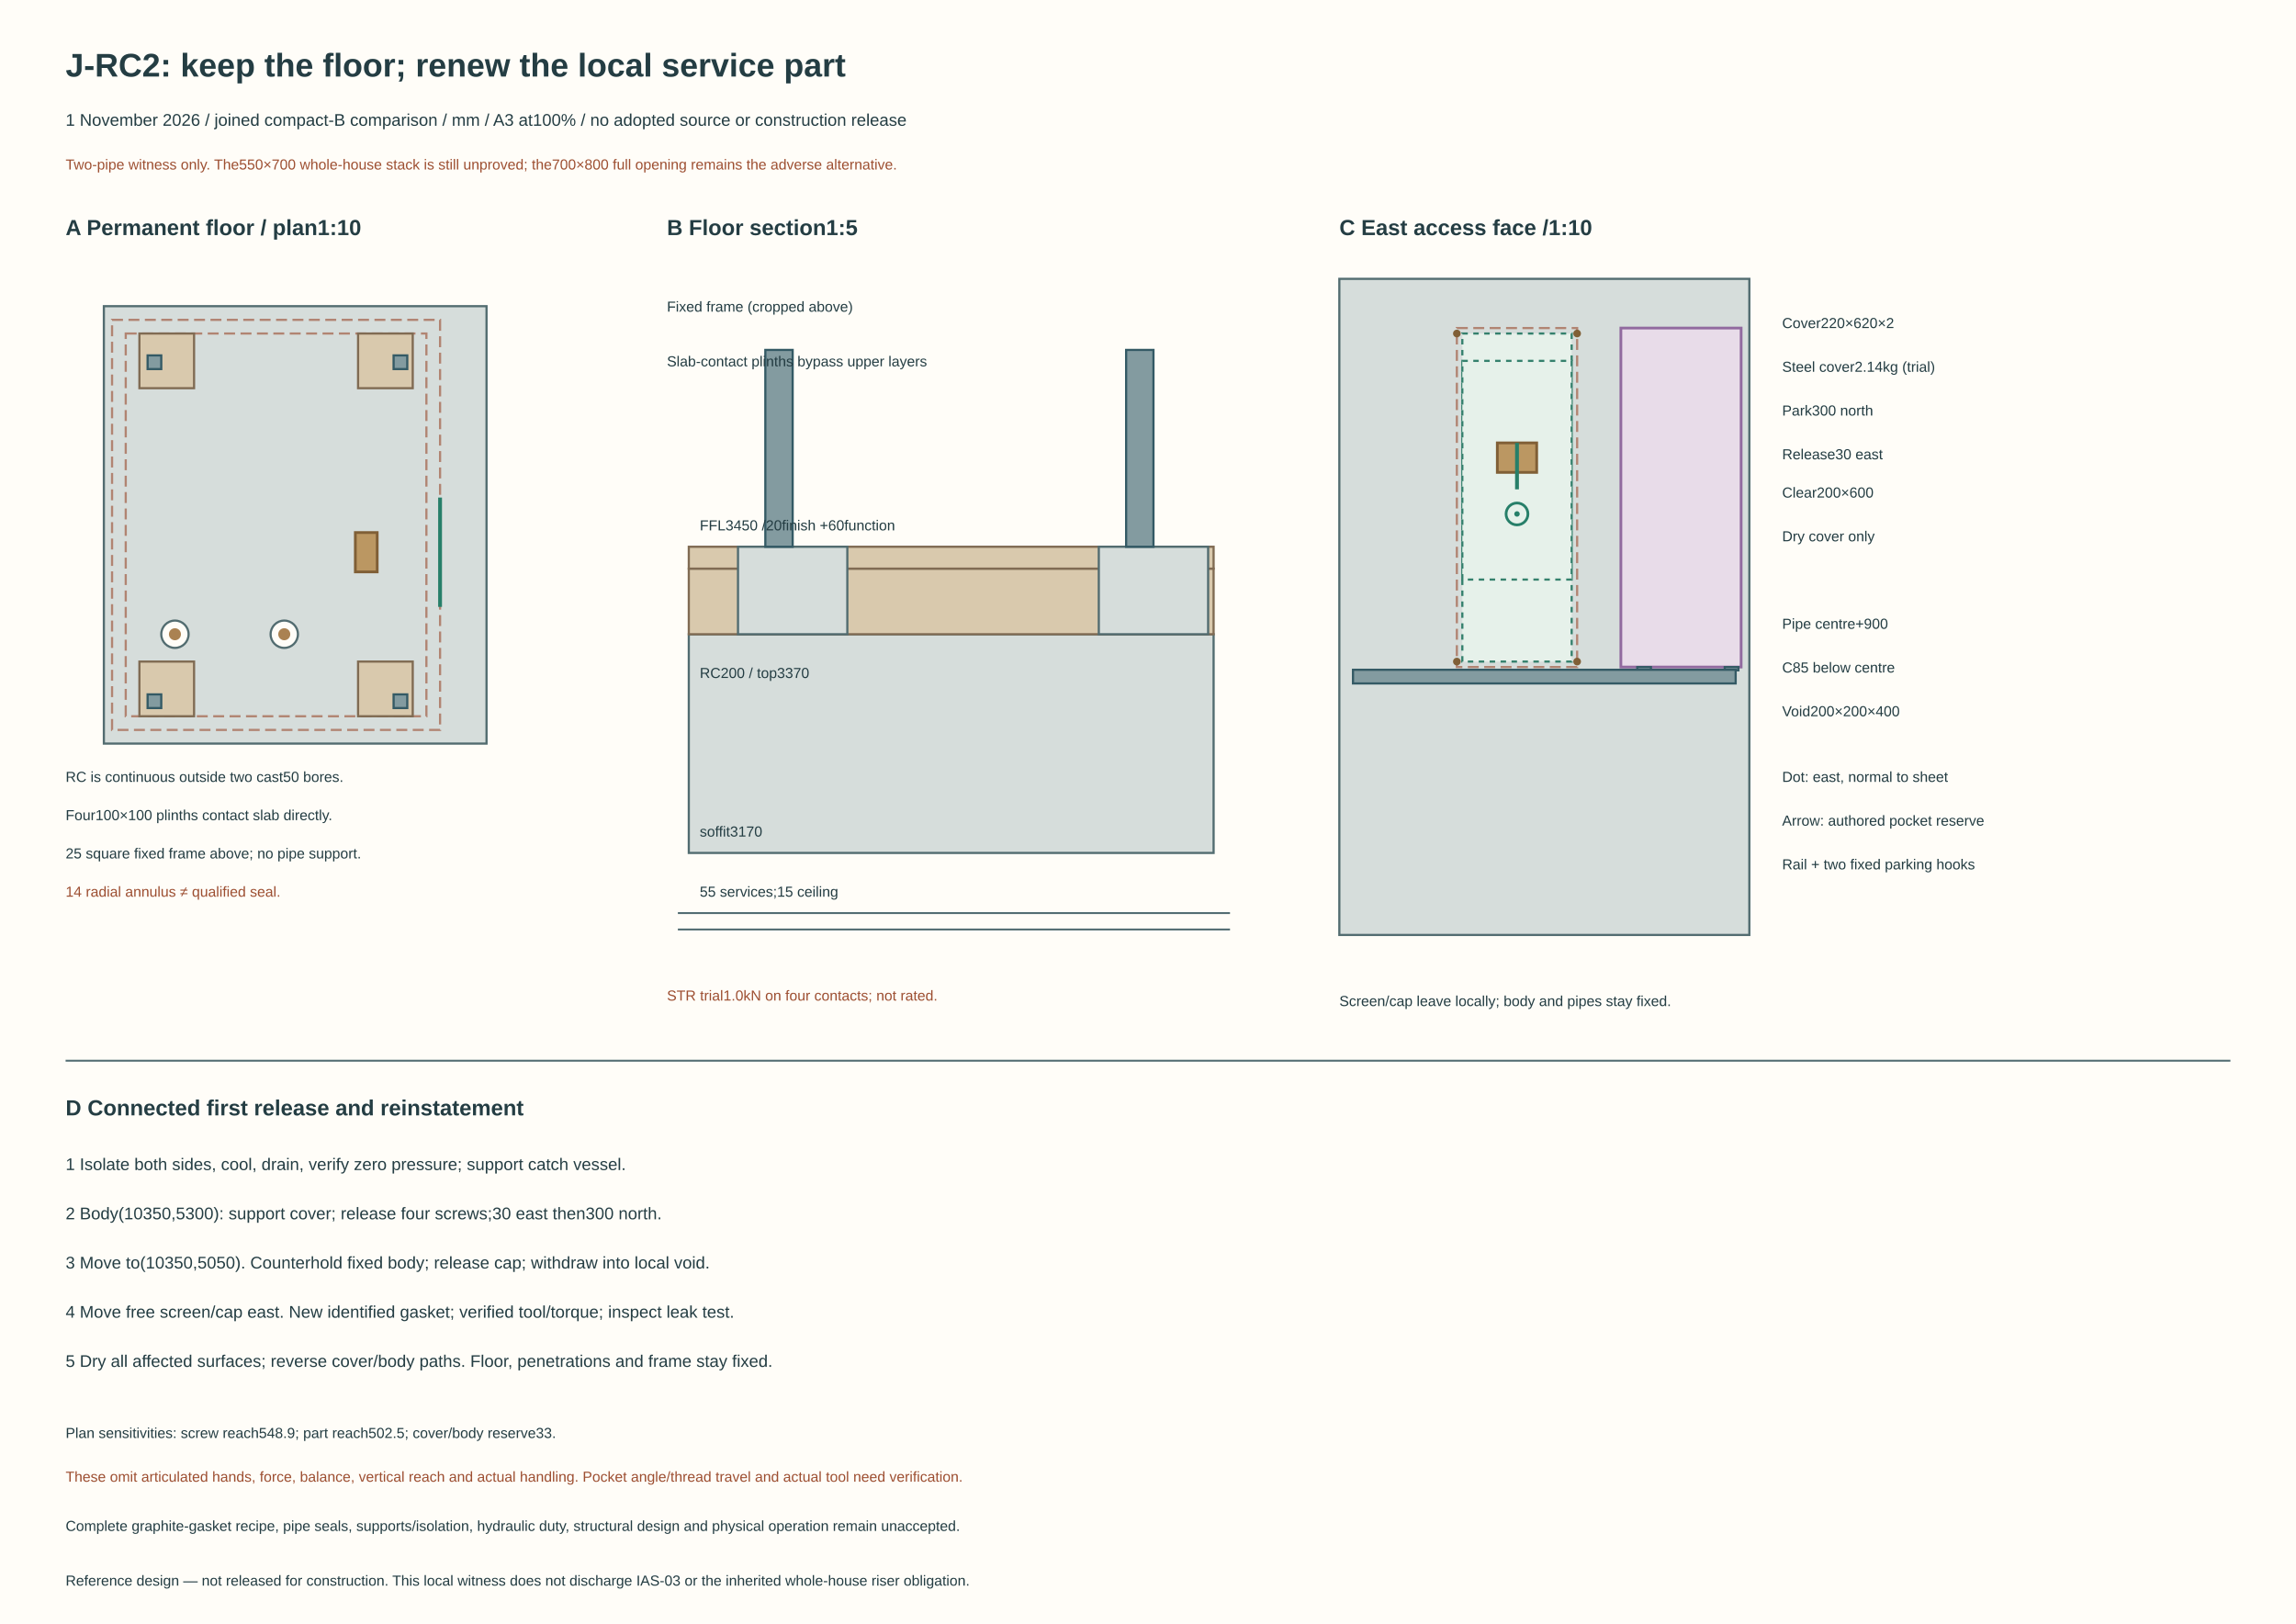
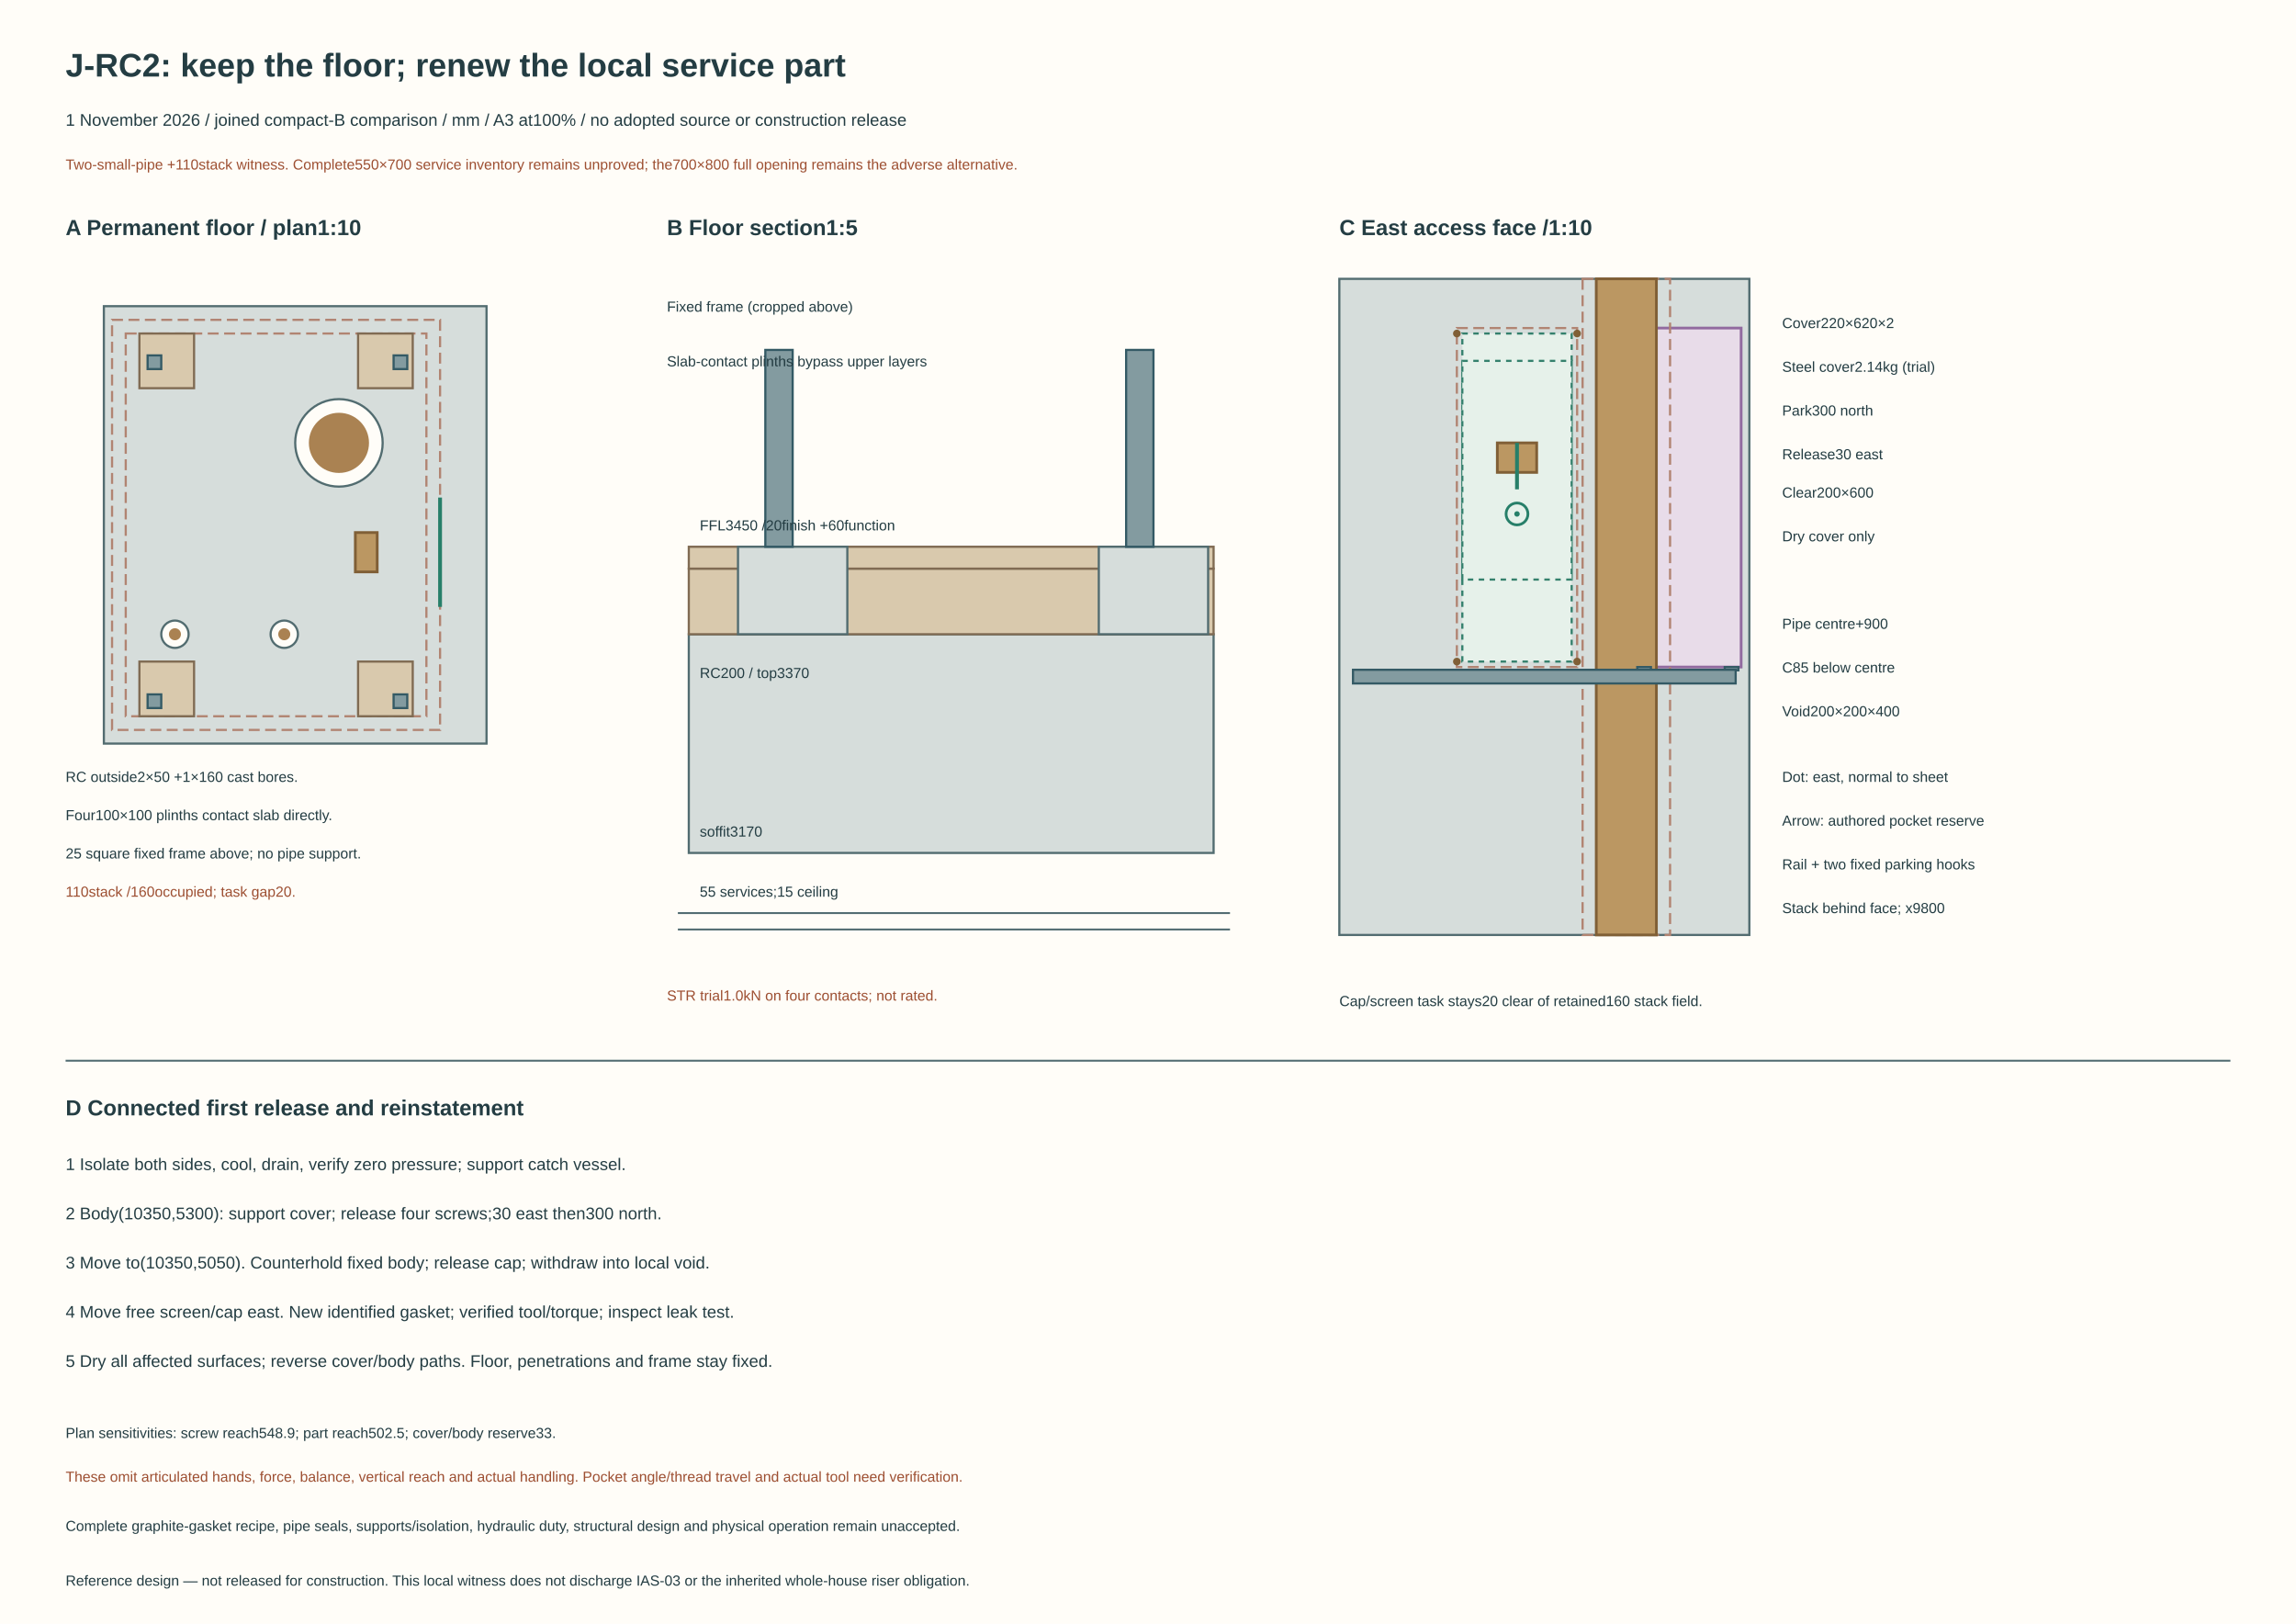
<svg xmlns="http://www.w3.org/2000/svg" width="420mm" height="297mm" viewBox="0 0 420 297">
  <rect width="420" height="297" fill="#fffdf8" />
  <style>text{font-family:Arial,sans-serif;font-size:3.1px;fill:#243d43}.title{font-size:6px;font-weight:bold}.head{font-size:4px;font-weight:bold}.small{font-size:2.65px}.line{stroke:#536d73;stroke-width:.35;fill:none}.fixed{fill:#d6dddb;stroke:#526c70;stroke-width:.4}.floor{fill:#d9c9ad;stroke:#806b53;stroke-width:.4}.frame{fill:#839ba0;stroke:#345a65;stroke-width:.4}.void{fill:#e6f1ea;stroke:#35816d;stroke-width:.4;stroke-dasharray:1,1}.part{fill:#bb9762;stroke:#805f36;stroke-width:.5}.panel{fill:#e8dce9;stroke:#916a9f;stroke-width:.5}.motion{fill:none;stroke:#277f69;stroke-width:.7}.warn{fill:#9d4f32}.old{fill:none;stroke:#b18472;stroke-dasharray:2,1;stroke-width:.4}</style>
  <text x="12" y="14" class="title">J-RC2: keep the floor; renew the local service part</text>
  <text x="12" y="23" class="">1 November 2026 / joined compact-B comparison / mm / A3 at100% / no adopted source or construction release</text>
-   <text x="12" y="31" class="small warn">Two-pipe witness only. The550×700 whole-house stack is still unproved; the700×800 full opening remains the adverse alternative.</text>
+   <text x="12" y="31" class="small warn">Two-small-pipe +110stack witness. Complete550×700 service inventory remains unproved; the700×800 full opening remains the adverse alternative.</text>
  <text x="12" y="43" class="head">A  Permanent floor / plan1:10</text>
  <rect x="19" y="56" width="70" height="80" class="fixed" />
  <rect x="23" y="61" width="55" height="70" class="old" />
  <rect x="20.5" y="58.5" width="60" height="75" class="old" />
  <rect x="25.5" y="121" width="10" height="10" class="floor" />
  <rect x="65.5" y="121" width="10" height="10" class="floor" />
  <rect x="25.5" y="61" width="10" height="10" class="floor" />
  <rect x="65.5" y="61" width="10" height="10" class="floor" />
  <rect x="27" y="127" width="2.5" height="2.5" class="frame" />
  <rect x="72" y="127" width="2.5" height="2.5" class="frame" />
  <rect x="27" y="65" width="2.5" height="2.5" class="frame" />
  <rect x="72" y="65" width="2.5" height="2.5" class="frame" />
  <circle cx="32" cy="116" r="2.5" fill="#fffdf8" stroke="#526c70" stroke-width=".4" />
  <circle cx="52" cy="116" r="2.5" fill="#fffdf8" stroke="#526c70" stroke-width=".4" />
+   <circle cx="62" cy="81" r="8" fill="#fffdf8" stroke="#526c70" stroke-width=".4" />
  <circle cx="32" cy="116" r="1.1" fill="#aa8252" />
  <circle cx="52" cy="116" r="1.1" fill="#aa8252" />
+   <circle cx="62" cy="81" r="5.5" fill="#aa8252" />
  <rect x="65" y="97.4" width="4" height="7.2" class="part" />
  <path d="M80.5,111L80.5,91" class="motion" />
-   <text x="12" y="143" class="small">RC is continuous outside two cast50 bores.</text>
+   <text x="12" y="143" class="small">RC outside2×50 +1×160 cast bores.</text>
  <text x="12" y="150" class="small">Four100×100 plinths contact slab directly.</text>
  <text x="12" y="157" class="small">25 square fixed frame above; no pipe support.</text>
-   <text x="12" y="164" class="small warn">14 radial annulus ≠ qualified seal.</text>
+   <text x="12" y="164" class="small warn">110stack /160occupied; task gap20.</text>
  <text x="122" y="43" class="head">B  Floor section1:5</text>
  <rect x="126" y="116" width="96" height="40" class="fixed" />
  <rect x="126" y="104" width="96" height="12" class="floor" />
  <rect x="126" y="100" width="96" height="4" class="floor" />
  <rect x="135" y="100" width="20" height="16" class="fixed" />
  <rect x="201" y="100" width="20" height="16" class="fixed" />
  <rect x="140" y="64" width="5" height="36" class="frame" />
  <rect x="206" y="64" width="5" height="36" class="frame" />
  <path d="M124,167L225,167" class="line" />
  <path d="M124,170L225,170" class="line" />
  <text x="122" y="57" class="small">Fixed frame (cropped above)</text>
  <text x="122" y="67" class="small">Slab-contact plinths bypass upper layers</text>
  <text x="128" y="97" class="small">FFL3450 /20finish +60function</text>
  <text x="128" y="124" class="small">RC200 / top3370</text>
  <text x="128" y="153" class="small">soffit3170</text>
  <text x="128" y="164" class="small">55 services;15 ceiling</text>
  <text x="122" y="183" class="small warn">STR trial1.0kN on four contacts; not rated.</text>
  <text x="245" y="43" class="head">C  East access face /1:10</text>
  <rect x="245" y="51" width="75" height="120" class="fixed" />
  <rect x="267.5" y="61" width="20" height="60" class="void" />
  <rect x="296.5" y="60" width="22" height="62" class="panel" />
  <rect x="266.5" y="60" width="22" height="62" class="old" />
  <rect x="267.5" y="66" width="20" height="40" class="void" />
+   <rect x="289.5" y="51" width="16" height="120" class="old" />
+   <rect x="292" y="51" width="11" height="120" class="part" />
  <rect x="273.9" y="81" width="7.2" height="5.4" class="part" />
  <path d="M277.5,81L277.5,89.5" class="motion" />
  <circle cx="277.5" cy="94" r="2" fill="none" stroke="#277f69" stroke-width=".5" />
  <circle cx="277.5" cy="94" r=".5" fill="#277f69" />
  <rect x="299.5" y="122" width="2.5" height="0.6" class="frame" />
  <rect x="315.5" y="122" width="2.5" height="0.6" class="frame" />
  <rect x="247.5" y="122.5" width="70" height="2.5" class="frame" />
  <circle cx="266.5" cy="121" r=".7" fill="#805f36" />
  <circle cx="288.5" cy="121" r=".7" fill="#805f36" />
  <circle cx="266.5" cy="61" r=".7" fill="#805f36" />
  <circle cx="288.5" cy="61" r=".7" fill="#805f36" />
  <text x="326" y="60" class="small">Cover220×620×2</text>
  <text x="326" y="68" class="small">Steel cover2.14kg (trial)</text>
  <text x="326" y="84" class="small">Release30 east</text>
  <text x="326" y="76" class="small">Park300 north</text>
  <text x="326" y="91" class="small">Clear200×600</text>
  <text x="326" y="99" class="small">Dry cover only</text>
  <text x="326" y="115" class="small">Pipe centre+900</text>
  <text x="326" y="123" class="small">C85 below centre</text>
  <text x="326" y="143" class="small">Dot: east, normal to sheet</text>
  <text x="326" y="151" class="small">Arrow: authored pocket reserve</text>
  <text x="326" y="159" class="small">Rail + two fixed parking hooks</text>
+   <text x="326" y="167" class="small">Stack behind face; x9800</text>
  <text x="326" y="131" class="small">Void200×200×400</text>
-   <text x="245" y="184" class="small">Screen/cap leave locally; body and pipes stay fixed.</text>
+   <text x="245" y="184" class="small">Cap/screen task stays20 clear of retained160 stack field.</text>
  <path d="M12,194L408,194" class="line" />
  <text x="12" y="204" class="head">D  Connected first release and reinstatement</text>
  <text x="12" y="214" class="">1  Isolate both sides, cool, drain, verify zero pressure; support catch vessel.</text>
  <text x="12" y="223" class="">2  Body(10350,5300): support cover; release four screws;30 east then300 north.</text>
  <text x="12" y="232" class="">3  Move to(10350,5050). Counterhold fixed body; release cap; withdraw into local void.</text>
  <text x="12" y="241" class="">4  Move free screen/cap east. New identified gasket; verified tool/torque; inspect leak test.</text>
  <text x="12" y="250" class="">5  Dry all affected surfaces; reverse cover/body paths. Floor, penetrations and frame stay fixed.</text>
  <text x="12" y="263" class="small">Plan sensitivities: screw reach548.9; part reach502.5; cover/body reserve33.</text>
  <text x="12" y="271" class="small warn">These omit articulated hands, force, balance, vertical reach and actual handling. Pocket angle/thread travel and actual tool need verification.</text>
  <text x="12" y="280" class="small">Complete graphite-gasket recipe, pipe seals, supports/isolation, hydraulic duty, structural design and physical operation remain unaccepted.</text>
  <text x="12" y="290" class="small">Reference design — not released for construction. This local witness does not discharge IAS-03 or the inherited whole-house riser obligation.</text>
</svg>
